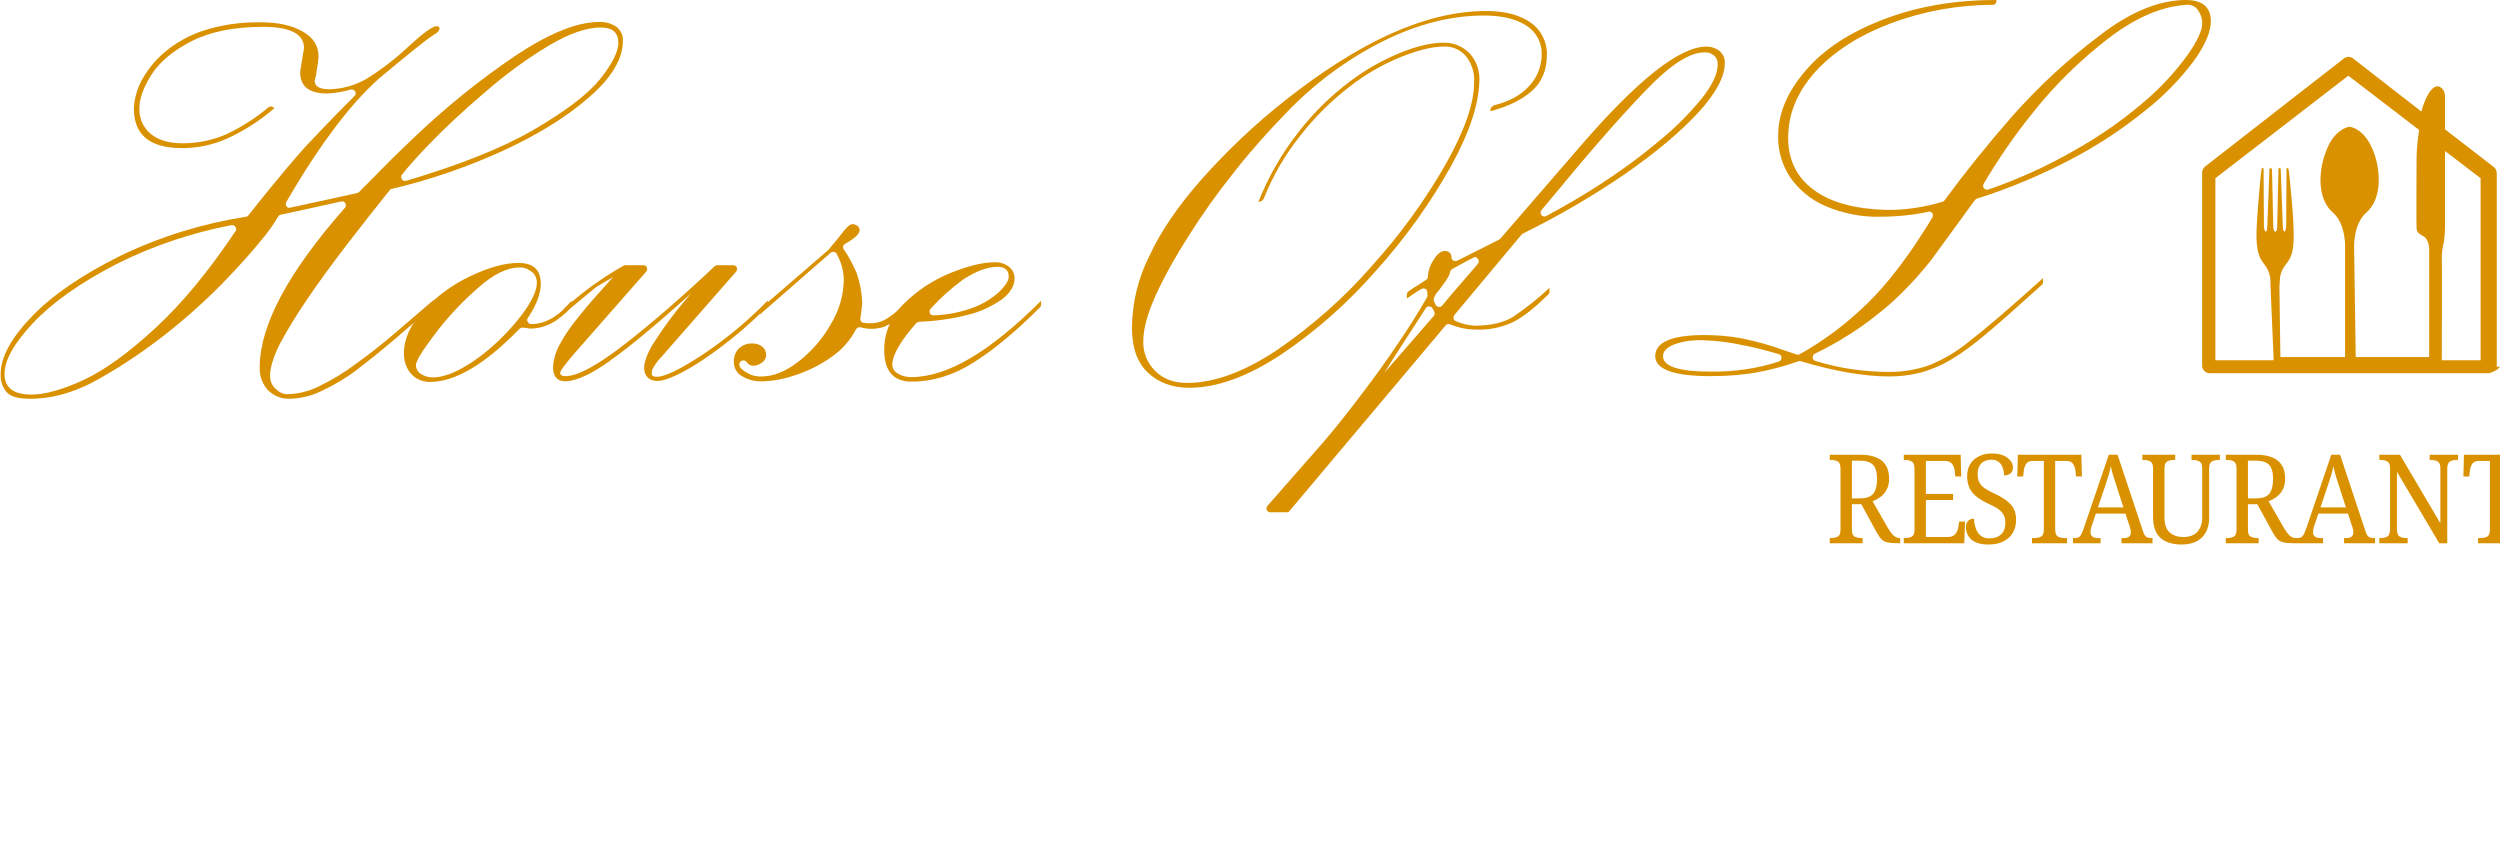
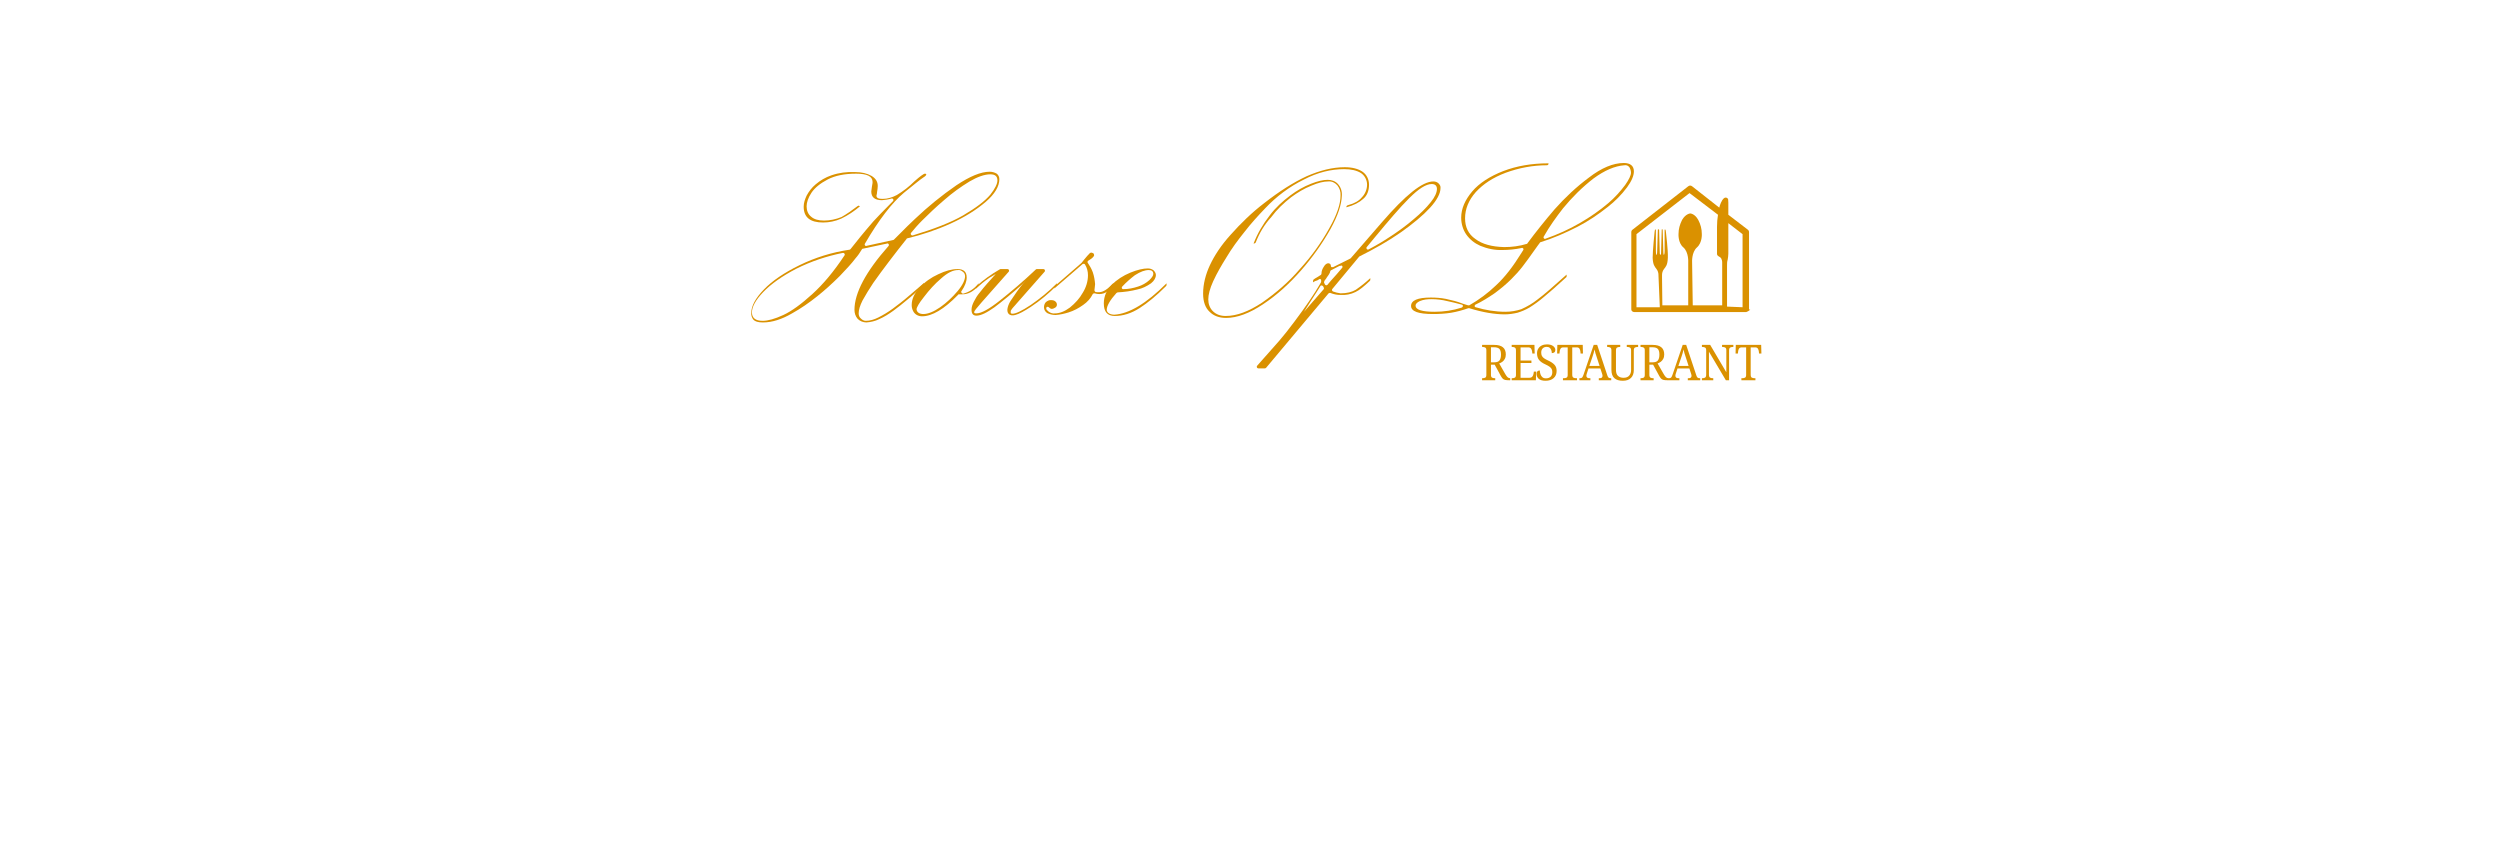
<svg xmlns="http://www.w3.org/2000/svg" version="1.1" id="Layer_1" x="0px" y="0px" viewBox="0 0 773 262.4" style="enable-background:new 0 0 773 262.4;" xml:space="preserve">
  <style type="text/css">
	.st0{fill:#DA9100;}
	.st1{fill-rule:evenodd;clip-rule:evenodd;fill:#DA9100;}
	.st2{font-family:'Cambria';}
- 	.st3{font-size:38.33px;}
- 	.st4{letter-spacing:-2.2;}
+ 	.st3{font-size:15.332px;}
</style>
-   <g id="Layer_2_1_">
-     <path class="st0" d="M83,33.2c0.4-0.3,0.9-0.4,1.3-0.1l0.6,0.3c-4.4,3.8-9.3,7-14.6,9.4c-4.4,2-9.2,3-14,3   c-10,0-14.9-4.1-14.9-12.2c0.1-2.9,0.9-5.8,2.2-8.4c1.8-3.3,4.1-6.3,7-8.8c3.6-3.1,7.7-5.4,12.2-6.9c5.8-1.9,11.9-2.7,18-2.6   c5.3,0,9.6,1,12.9,2.9s4.8,4.5,4.8,7.7c-0.1,1.5-0.3,3-0.6,4.4c-0.1,1-0.3,2.1-0.6,3.1c0,1.8,1.6,2.6,4.7,2.6   c3.9-0.1,7.7-1.2,11.1-3.1c4.9-3,9.4-6.5,13.5-10.4c4.4-4,7.2-6,8.3-6c0.7,0,1,0.2,1,0.6c0,0.8-0.7,1.5-2,2.2   c-2.7,1.8-7.7,5.9-15.2,12.1c-9.3,7.7-19.4,20.9-30.2,39.5c-0.3,0.6-0.1,1.3,0.4,1.6c0.3,0.2,0.6,0.2,0.9,0.1l20.6-4.5   c0.2,0,0.4-0.2,0.6-0.3l10.5-10.6l5.8-5.6c10-9.6,20.7-18.3,32.1-26c10.4-6.9,19-10.4,25.8-10.4c1.9-0.1,3.8,0.4,5.4,1.5   c1.3,1,2.1,2.6,2,4.3c0,5.6-3.5,11.5-10.6,17.6c-7,6.1-16.1,11.7-27.1,16.7c-10.9,4.9-22.2,8.8-33.8,11.5c-0.3,0.1-0.5,0.2-0.6,0.4   c-4.1,5.1-8.5,10.7-13.3,16.9c-4.8,6.3-9,12-12.4,17.1c-3,4.4-5.8,8.9-8.3,13.6c-2,4-3,7.3-3,9.9c0,1.5,0.6,2.9,1.7,3.9   c1,1,2.3,1.7,3.7,1.7c3.3-0.1,6.6-0.9,9.6-2.4c4-1.9,7.8-4.2,11.4-6.9c4.1-2.9,8.1-6.1,12-9.4l12-10.3v1.2c0,0.3-0.2,0.7-0.4,0.9   c-5,4.3-9.1,7.9-12.4,10.7s-6.9,5.7-10.7,8.6c-3.4,2.6-7.1,4.8-11,6.6c-3,1.5-6.4,2.3-9.8,2.4c-2.5,0.1-5-0.9-6.8-2.7   c-1.7-1.9-2.6-4.4-2.5-7c0-13,8.8-29.4,26.3-49.3c0.5-0.5,0.4-1.2,0-1.7c-0.3-0.3-0.7-0.4-1.1-0.3l-18.7,4.1   c-0.4,0.1-0.7,0.3-0.8,0.6c-1.5,2.5-3.1,4.8-5,7c-3.1,3.9-7.1,8.3-12,13.4c-5.5,5.6-11.4,10.9-17.5,15.7   c-6.2,4.9-12.8,9.4-19.6,13.3c-7.7,4.6-15.2,6.9-22.6,6.9c-3.7,0-6.1-0.7-7.3-2.1c-1.3-1.6-1.9-3.5-1.8-5.5c0-5.3,3.3-11.3,9.8-18   s15.7-12.9,27.4-18.7c12.3-5.9,25.3-9.9,38.7-12c0.3,0,0.6-0.2,0.7-0.4l3-3.8c6.6-8.2,11.5-14,14.6-17.4c2.7-2.9,7.7-8.2,15.2-15.7   c0.5-0.5,0.5-1.2,0-1.7c-0.3-0.3-0.8-0.4-1.2-0.3c-2.4,0.7-4.8,1.1-7.3,1.2c-5.6,0-8.3-2.2-8.3-6.7c0-0.1,0.2-1.4,0.6-3.7   s0.6-3.5,0.6-3.6c0-4.4-4.2-6.6-12.7-6.6c-8.9,0-16.3,1.5-22,4.4c-5.7,2.9-9.9,6.4-12.4,10.3c-2.5,3.9-3.8,7.4-3.8,10.5   c-0.1,3,1.1,5.9,3.5,7.9c2.3,1.9,5.6,2.9,9.9,2.9c4.6,0,9.2-0.9,13.5-2.8C74.5,39.4,78.9,36.6,83,33.2z M72.8,71.5   c0.4-0.5,0.2-1.3-0.3-1.7c-0.3-0.2-0.6-0.2-0.9-0.2C59.1,72,47,76.1,35.7,81.8c-11.1,5.8-19.6,11.8-25.5,18.1s-8.8,11.5-8.8,15.7   c0,4.3,2.8,6.4,8.3,6.4c4.2,0,9.6-1.5,16.1-4.5s14-8.4,22.5-16.3C56.3,93.8,64.5,83.9,72.8,71.5z M124.3,54   c-0.4,0.5-0.3,1.3,0.2,1.7c0.3,0.2,0.7,0.3,1.1,0.2c16.5-4.9,29.6-10.1,39.1-15.6c10.2-5.9,17.1-11.2,20.9-15.9   c3.8-4.8,5.6-8.5,5.6-11.1c0-3.2-1.8-4.8-5.4-4.8c-4.5,0-9.9,1.9-16.1,5.6c-7,4.2-13.5,9-19.6,14.3c-6.8,5.8-12.6,11.2-17.3,16.1   C129.3,48.1,126.5,51.2,124.3,54L124.3,54z" />
-     <path class="st0" d="M176.7,93v1.3c0,0.3-0.1,0.6-0.3,0.8c-3.7,4.3-7.8,6.4-12.3,6.5h-0.2l-1.3-0.2l-1-0.1c-0.4,0-0.7,0.1-1,0.4   c-10.7,11-19.9,16.4-27.7,16.4c-3,0-5.7-1.6-7-4.3c-0.7-1.4-1-2.9-1-4.5c0-4.5,2-9,6-13.3c4.1-4.4,9-8,14.5-10.6   c5.7-2.7,10.6-4.1,14.9-4.1c4.6,0,6.9,2.1,6.9,6.4c0,3.1-1.3,6.6-4,10.6c-0.4,0.6-0.2,1.3,0.4,1.7c0.2,0.1,0.4,0.2,0.6,0.2h0.3   C168.7,100.1,172.8,97.8,176.7,93z M160.6,82.7c-3.8,0-8.1,2.1-13,6.5c-4.9,4.3-9.3,9-13.2,14.2c-3.9,5.1-5.8,8.3-5.8,9.5   c0,1.1,0.6,2.1,1.5,2.7c1.1,0.7,2.4,1.1,3.7,1.1c3.6,0,7.9-1.8,13-5.3c5-3.5,9.5-7.8,13.4-12.6c3.9-4.8,5.8-8.7,5.8-11.4   c0-1.3-0.5-2.5-1.5-3.3C163.2,83.1,161.9,82.6,160.6,82.7z" />
-     <path class="st0" d="M174.3,97.2v-1.1c0-0.3,0.1-0.6,0.4-0.9c5.5-5,11.5-9.3,18-13c0.2-0.1,0.4-0.2,0.6-0.2h5.6   c0.7,0,1.2,0.5,1.2,1.2c0,0.3-0.1,0.6-0.3,0.8l-20.9,23.8c-3.8,4.3-5.7,6.8-5.7,7.5c0,0.7,0.6,1,1.7,1c3.7,0,9.8-3.3,18.3-9.9   s17.7-14.6,27.8-24.1c0.2-0.2,0.5-0.3,0.8-0.3h4.9c0.7,0,1.2,0.5,1.2,1.2c0,0.3-0.1,0.6-0.3,0.8l-21.9,25c-0.3,0.3-0.8,1-1.7,1.9   c-0.7,0.8-1.4,1.7-1.9,2.6c-0.4,0.6-0.6,1.3-0.6,2c0,0.7,0.5,1,1.6,1c2.5,0,7.2-2.3,14.1-6.8c7.3-4.9,14.1-10.5,20.2-16.8v1.2   c0,0.3-0.1,0.6-0.4,0.9c-6,6.1-12.6,11.5-19.7,16.3c-5,3.3-9.1,5.4-12.1,6.2c-4.4,1.2-7-1.5-5.7-5.9c0.6-2,1.5-3.9,2.7-5.7   c2.9-4.5,6.1-8.9,9.6-13l1.9-2.2l-3.7,3.3c-8.2,7.3-15.2,13.1-21.2,17.4c-5.9,4.3-10.6,6.4-14,6.5c-2.5,0-3.8-1.5-3.8-4.4   c0.1-2.2,0.7-4.3,1.7-6.3c1.3-2.5,2.8-4.9,4.5-7.1c1.9-2.4,3.8-4.8,5.9-7.2c2.1-2.3,4.2-4.7,6.4-7.2l-5.1,3l-0.1,0.1   C180.9,91.6,177.5,94.3,174.3,97.2z" />
-     <path class="st0" d="M235.4,95.2l20.7-17.9c0.1,0,0.1-0.1,0.1-0.1c1.6-1.9,3.1-3.7,4.4-5.4s2.3-2.5,3-2.5c0.5,0,1,0.2,1.5,0.5   c0.4,0.3,0.7,0.8,0.7,1.4c0,1.1-1.5,2.5-4.5,4.2c-0.6,0.3-0.8,1-0.5,1.6c0,0,0,0.1,0.1,0.1c1.6,2.3,2.9,4.8,4,7.4   c1,2.9,1.6,6,1.7,9.1v0.2c-0.2,1.7-0.3,3.3-0.6,4.6c-0.1,0.6,0.3,1.3,1,1.4c0,0,0,0,0,0c1.8,0.3,3.7,0.2,5.4-0.4   c2-0.7,4.8-2.8,8.3-6.4v1.3c0,0.3-0.1,0.6-0.3,0.8c-2.6,3.2-5,5.2-7.2,6c-2.3,0.7-4.7,0.8-7.1,0.1c-0.6-0.1-1.1,0.1-1.4,0.6   c-1.8,3.4-4.3,6.3-7.5,8.5c-3.5,2.5-7.3,4.4-11.3,5.7c-3.2,1.1-6.6,1.8-10,1.9c-2.3,0.1-4.5-0.4-6.5-1.6c-1.6-0.9-2.5-2.6-2.5-4.4   c-0.1-1.5,0.5-3,1.5-4.1c1.2-1.1,2.7-1.7,4.3-1.6c1.1,0,2.2,0.3,3,1c0.8,0.6,1.2,1.6,1.2,2.6c0,0.9-0.5,1.8-1.3,2.3   c-0.8,0.6-1.7,1-2.7,1c-0.8,0-1.5-0.4-2-1.1c-0.4-0.6-1.1-0.7-1.7-0.4c-0.3,0.2-0.5,0.5-0.6,0.9v0.2c0,0.8,0.7,1.6,2.1,2.4   c1.4,0.9,3.1,1.4,4.8,1.3c3.6,0,7.4-1.5,11.4-4.6c4.1-3.2,7.5-7.1,10-11.6c2.5-4.1,3.9-8.7,4-13.5c0-2.9-0.8-5.7-2.2-8.2   c-0.3-0.6-1-0.8-1.6-0.5c-0.1,0-0.2,0.1-0.2,0.1L235,97.2v-1.1C235,95.8,235.1,95.4,235.4,95.2z" />
-     <path class="st0" d="M321.9,93v1.2c0,0.3-0.1,0.6-0.4,0.9c-7.4,7.4-14.3,13.1-20.5,17c-6.3,4-12.7,5.9-19.1,5.9   c-5.7,0-8.5-3.3-8.5-9.8c0-5.4,2.2-10.6,6.1-14.3c4.1-4.1,9-7.3,14.4-9.5c5.5-2.2,10-3.3,13.5-3.3c1.7-0.1,3.3,0.4,4.6,1.4   c1.1,0.9,1.7,2.2,1.7,3.6c0,2.3-1.3,4.4-3.8,6.4c-3.2,2.2-6.7,3.9-10.5,4.8c-5,1.3-10.1,2-15.2,2.2c-0.3,0-0.6,0.2-0.9,0.4   c-4.9,5.6-7.4,9.9-7.4,12.9c0,1.1,0.7,2.2,1.7,2.7c1.3,0.8,2.7,1.1,4.2,1.1C292.9,116.6,306.2,108.7,321.9,93z M287.7,95.5   c-0.4,0.5-0.4,1.3,0.1,1.7c0.2,0.2,0.5,0.3,0.8,0.3c3.9-0.1,7.8-0.8,11.5-2.1c3.3-1.1,6.2-2.8,8.8-5.1c2-2,3-3.5,3-4.8   c0-2-1.2-3-3.5-3c-3,0-6.6,1.3-10.7,4C294,89.2,290.7,92.2,287.7,95.5z" />
-     <path class="st0" d="M390.8,61.3c-0.3,0.7-0.9,1.1-1.7,1.1l0,0c3.1-7.8,7.3-15.1,12.5-21.7c4.6-5.9,9.9-11.1,15.9-15.6   c4.9-3.7,10.3-6.7,16-9c5.1-2,9.4-2.9,12.8-2.9c3-0.1,6,1.1,8.1,3.3c2.2,2.4,3.3,5.7,3,9c-0.3,7-2.9,15.2-8.7,25.8   c-6.4,11.4-14,22.1-22.8,31.9c-8.7,10-18.6,18.9-29.6,26.3c-10.4,6.9-19.9,10.4-28.6,10.4c-5.2,0-9.5-1.6-12.8-4.7s-4.9-7.8-4.9-14   c0.1-7.6,1.9-15.1,5.3-21.9c3.5-7.6,8.8-15.4,16-23.6c7.9-8.9,16.6-17.2,26-24.6c11.5-9.1,22.4-16,32.8-20.7   c10.3-4.6,20.1-7,29.4-7c5.8,0,10.4,1.2,13.8,3.6c3.2,2.2,5.1,6,5,9.9c0,4.7-1.5,8.4-4.5,11.1c-3,2.7-7.3,4.9-13,6.4V34   c0.1-0.7,0.6-1.3,1.4-1.5c4.7-1.2,8.2-3.2,10.6-5.9c2.5-2.6,3.9-6.2,3.9-9.8c0.1-3.6-1.7-7-4.8-8.9c-3.2-2.1-7.5-3.1-13.1-3.1   c-10,0-20.4,2.6-31.1,7.9c-11.2,5.6-21.4,13.2-30.1,22.3c-5.6,5.8-11,11.8-16,18.2c-5.2,6.5-9.9,13.1-14.1,19.8   c-3.8,5.9-7.3,12.1-10.2,18.4c-2.5,5.6-3.8,10.3-3.8,14.1c-0.1,3.4,1.2,6.7,3.6,9.1c2.4,2.5,5.7,3.8,9.9,3.8   c8.4,0,17.7-3.4,27.9-10.2c10.8-7.4,20.7-16.1,29.3-26c8.7-9.6,16.4-20.2,22.8-31.4c5.9-10.5,8.8-18.9,8.8-25.3   c0.2-2.9-0.7-5.8-2.5-8.1c-1.7-2-4.3-3.2-7-3c-3.4,0-7.8,1.1-13.1,3.2c-5.7,2.3-11,5.4-15.8,9.1c-5.7,4.4-10.9,9.5-15.3,15.2   C397.4,47.7,393.6,54.3,390.8,61.3z" />
-     <path class="st0" d="M435,92.3v-1.2c0-0.4,0.2-0.8,0.5-1c0.5-0.4,1.4-1,2.7-1.8s2.3-1.5,2.8-1.8c0.3-0.2,0.5-0.5,0.5-0.9   c0.1-1.9,0.7-3.7,1.8-5.3c1.1-1.8,2.3-2.7,3.4-2.7c1.1-0.1,2,0.7,2.1,1.7c0,0.1,0,0.2,0,0.3c0,0.7,0.6,1.2,1.3,1.1   c0.2,0,0.3-0.1,0.5-0.1l12.9-6.5c0.1-0.1,0.3-0.2,0.4-0.3l24.4-28.2c17.9-20.8,31-31.2,39.4-31.2c1.5,0,2.9,0.5,4,1.4   c1.1,0.9,1.7,2.3,1.6,3.8c0,4.1-2.7,9.2-8.1,15.1s-13,12.3-22.6,19c-10.1,6.9-20.7,13.1-31.7,18.5c-0.1,0.1-0.3,0.2-0.4,0.3   l-20.8,24.9c-0.4,0.5-0.4,1.3,0.1,1.7c0.1,0.1,0.2,0.1,0.3,0.2c1.9,0.8,3.9,1.3,5.9,1.4c4.9,0,8.8-0.9,11.8-2.7   c4-2.7,7.8-5.7,11.3-9v1.2c0,0.3-0.1,0.6-0.4,0.9c-4.2,4.1-7.8,7-10.9,8.5c-3.6,1.7-7.6,2.5-11.6,2.3c-2.7,0-5.3-0.6-7.8-1.6   c-0.5-0.2-1.1-0.1-1.4,0.3L398.7,158c-0.2,0.3-0.6,0.4-0.9,0.4h-5c-0.7,0-1.2-0.5-1.2-1.2c0-0.3,0.1-0.6,0.3-0.8l17.2-19.6   c3.3-3.8,7.1-8.6,11.6-14.5s8.3-11.2,11.5-16c3.2-4.7,6.2-9.4,9-14.3c0.1-0.2,0.2-0.4,0.2-0.7l-0.1-1c0-0.7-0.6-1.2-1.3-1.1   c-0.2,0-0.4,0.1-0.6,0.2l-1.3,0.8C437,90.9,436,91.6,435,92.3z M443.4,96.2l-0.5-0.9c-0.4-0.6-1.1-0.7-1.7-0.4   c-0.1,0.1-0.3,0.2-0.3,0.3l-2.5,3.9c-2.2,3.4-4,6.2-5.5,8.5c-1.5,2.3-3.1,4.8-4.8,7.6l15.3-17.6C443.6,97.2,443.7,96.7,443.4,96.2   L443.4,96.2z M455.7,79.6c-2,1-4.2,2.2-6.7,3.6c-0.3,0.2-0.5,0.4-0.6,0.8c-0.1,0.5-0.3,1.1-0.6,1.6c-0.4,0.7-0.8,1.4-1.3,2   c-0.4,0.6-1,1.4-1.6,2.2c-0.7,0.7-1.3,1.6-1.6,2.6c0,0.2,0,0.3,0,0.5c0.2,0.5,0.4,1,0.7,1.5c0.4,0.5,1.1,0.7,1.7,0.3   c0.1-0.1,0.2-0.1,0.2-0.2c1.2-1.5,3.5-4.2,6.9-8.1c1.7-1.9,3.1-3.6,4.2-4.9c0.4-0.5,0.3-1.3-0.3-1.7   C456.5,79.4,456,79.4,455.7,79.6z M482.7,57.7l-6.1,7.3c-0.4,0.5-0.3,1.3,0.2,1.7c0.4,0.3,0.9,0.3,1.3,0.1   c5.7-3.1,11.3-6.3,16.5-9.7c6.5-4.2,12.7-8.7,18.6-13.7c4.8-3.9,9.2-8.3,13.1-13.1c3.2-4.1,4.8-7.5,4.8-10.3   c0.1-1.1-0.3-2.1-1.1-2.8c-0.8-0.7-1.9-1.1-3-1c-4.5,0-10.3,3.7-17.4,11C502.5,34.5,493.5,44.6,482.7,57.7L482.7,57.7z" />
-     <path class="st0" d="M596.3,69.2l1.2-2c0.3-0.6,0.2-1.3-0.4-1.6c-0.3-0.2-0.6-0.2-0.9-0.1c-4.8,1-9.7,1.5-14.6,1.5   c-5.9,0.2-11.8-1-17.2-3.3c-4.4-1.9-8.2-5-10.9-8.9c-2.5-3.8-3.8-8.3-3.7-12.8c0-7,2.9-13.7,8.6-20.3s13.7-11.8,24-15.7   C592.8,2,604.3,0,617.3,0v0.3c0,0.7-0.5,1.2-1.2,1.2c0,0,0,0,0,0c-10.8,0-21.6,2-31.7,5.8c-9.9,3.8-17.6,8.8-23.2,15   c-5.5,6.2-8.3,12.9-8.3,20.3c0,6.8,2.6,12.2,7.9,16.1c5.2,3.9,12.7,5.9,22.3,6.2c5.9,0.1,11.8-0.8,17.5-2.5   c0.3-0.1,0.5-0.2,0.6-0.4c6.4-8.7,13.4-17.4,21.1-26.2c8-9,16.8-17.2,26.5-24.5C658.5,3.7,667.6,0,675.9,0c5.1,0,7.7,2.2,7.7,6.6   c0,3.3-1.8,7.4-5.3,12.3c-4.3,5.7-9.4,10.9-15,15.3c-7.2,5.8-14.9,10.9-23.2,15.2c-9.2,4.8-18.9,8.9-28.8,12   c-0.2,0.1-0.4,0.2-0.6,0.4l-1.4,1.9c-6.1,8.4-10.1,13.9-12.1,16.6c-2.6,3.3-5.4,6.5-8.4,9.5c-3.9,4-8.3,7.6-12.9,10.9   c-4.7,3.3-9.6,6.2-14.8,8.7c-0.6,0.3-0.8,1-0.5,1.6c0.1,0.3,0.4,0.5,0.7,0.6c7.4,2.3,15.2,3.4,23,3.4c4.2,0,8.4-0.7,12.3-2.1   c4.6-1.9,8.8-4.4,12.6-7.6c4.7-3.6,12.2-10,22.5-19.3v1.2c0,0.3-0.1,0.7-0.4,0.9c-7.1,6.4-12.7,11.4-17,15c-3.5,3-7.2,5.8-11.2,8.2   c-2.9,1.7-6,3-9.2,3.9c-3.2,0.8-6.4,1.2-9.7,1.2c-7.8,0-16.9-1.6-27.4-4.7c-0.2-0.1-0.5-0.1-0.7,0c-4.3,1.5-8.7,2.7-13.2,3.5   c-4.6,0.8-9.4,1.1-14.1,1.1c-11.3,0-17-2.1-17-6.2c0-4.3,5.1-6.5,15.2-6.5c3.8,0,7.7,0.3,11.4,1c4.5,0.9,8.9,2.1,13.2,3.7l3.9,1.3   c0.3,0.1,0.7,0.1,1-0.1c7.6-4.2,14.5-9.5,20.7-15.5C583.5,87.9,589.8,79.7,596.3,69.2z M550,111.8c0.6-0.2,1-0.9,0.8-1.5   c-0.1-0.4-0.4-0.7-0.8-0.8c-3.7-1.1-7.5-2.1-11.3-2.8c-4.1-0.9-8.2-1.4-12.3-1.5c-3.1-0.1-6.1,0.3-9,1.4c-2.1,0.9-3.2,2.1-3.2,3.5   c0,3.2,4.9,4.8,14.7,4.8C536.1,115,543.2,114,550,111.8z M613.3,56.9c-0.3,0.6-0.1,1.3,0.5,1.6c0.3,0.2,0.7,0.2,1,0.1   c9.3-3.2,18.3-7.3,26.8-12.2c7.8-4.4,15.1-9.5,21.8-15.3c4.9-4.2,9.2-8.9,13-14.1c3-4.3,4.5-7.5,4.5-9.6c0.1-1.5-0.4-3-1.3-4.3   c-0.9-1.2-2.3-1.8-3.7-1.6c-7.5,0.5-15.5,3.9-23.9,10.3c-8.7,6.7-16.6,14.4-23.4,23C623,41.7,617.9,49.1,613.3,56.9L613.3,56.9z" />
-     <path class="st1" d="M767,111.4V55.1l-11-8.4v23.6c0,1.6-0.2,3.2-0.4,4.8c-0.4,1.5-0.6,3-0.6,4.6c0.1,1.2,0,25,0,31.7L767,111.4z    M703,111.4h-18V55.1l41.1-31.7L748,40.2c-0.5,3.1-0.8,6.2-0.8,9.3c0,0-0.1,20.1,0,21.1c0.1,1.1,0.4,1.5,2.2,2.5   c1.8,1.1,1.7,4.1,1.7,4.1v33.2h-22.7c-0.2-10.7-0.3-22-0.5-33.3c0,0-0.5-7.7,3.8-11.4c4.3-3.7,3.8-10.6,3.8-10.6   c-0.1-3.8-1-7.5-2.8-10.8c-2.8-4.9-6.2-5.1-6.2-5.1s-3.4,0.2-6.2,5.1c-1.7,3.4-2.7,7.1-2.8,10.8c0,0-0.5,6.9,3.8,10.6   c4.3,3.7,3.8,11.4,3.8,11.4v33.3h-20l-0.3-21.5l0.1-2c0-1.6,0.5-3.2,1.4-4.5c1.5-2,2.8-3.1,2.9-8.7c0.2-5.6-1.4-20.1-1.4-20.1   l-0.2-1.4c0,0-0.1-0.2-0.2-0.2c-0.2,0-0.4-0.1-0.4,0.1c0,0.2-0.1,16.6-0.1,16.6s0.1,2.6-0.5,2.9c-0.6,0.3-0.6-2.9-0.6-2.9   l-0.6-16.2c0,0,0-0.5-0.2-0.5c-0.2-0.1-0.4,0-0.5,0.2c0,0,0,0.1,0,0.2c0,0.4-0.4,18-0.4,18s0,1.1-0.6,1.3c-0.5-0.2-0.6-1.3-0.6-1.3   s-0.4-17.6-0.4-18c0-0.2-0.2-0.4-0.4-0.4c-0.1,0-0.1,0-0.2,0c-0.2,0.1-0.2,0.5-0.2,0.5l-0.6,16.2c0,0,0,3.2-0.6,2.9   c-0.6-0.3-0.5-2.9-0.5-2.9s-0.1-16.4-0.1-16.6s-0.3-0.1-0.4-0.1c-0.2,0-0.2,0.2-0.2,0.2l-0.2,1.4c0,0-1.5,14.5-1.4,20.1   c0.2,5.6,1.5,6.7,2.9,8.7c0.9,1.3,1.4,2.9,1.4,4.5v0.4l1,23.6L703,111.4L703,111.4z M756,30.8V40l14.9,11.5   c0.7,0.5,1.1,1.2,1.1,2.1v59.8h1l0,0c-0.9,1.3-3.3,2-3.3,2h-86.2c-1.3,0.1-2.4-0.8-2.6-2.1c0-0.1,0-0.2,0-0.3V53.4l0,0   c0-0.7,0.3-1.4,0.9-1.9l42.9-33.4c0.9-0.7,2.1-0.7,2.9,0l21.1,16.4c0.3-1.3,0.8-2.6,1.3-3.8c3.1-6.8,5.4-2.9,5.4-2.9   S756.1,28.2,756,30.8L756,30.8z" />
+   <g>
+     <g id="Layer_2_1_">
+       <path class="st0" d="M265.2,63.7c0.2-0.1,0.4-0.2,0.5,0l0.2,0.1c-1.8,1.5-3.7,2.8-5.8,3.8c-1.8,0.8-3.7,1.2-5.6,1.2    c-4,0-6-1.6-6-4.9c0-1.2,0.4-2.3,0.9-3.4c0.7-1.3,1.6-2.5,2.8-3.5c1.4-1.2,3.1-2.2,4.9-2.8c2.3-0.8,4.8-1.1,7.2-1    c2.1,0,3.8,0.4,5.2,1.2c1.3,0.8,1.9,1.8,1.9,3.1c0,0.6-0.1,1.2-0.2,1.8c0,0.4-0.1,0.8-0.2,1.2c0,0.7,0.6,1,1.9,1    c1.6,0,3.1-0.5,4.4-1.2c2-1.2,3.8-2.6,5.4-4.2c1.8-1.6,2.9-2.4,3.3-2.4c0.3,0,0.4,0.1,0.4,0.2c0,0.3-0.3,0.6-0.8,0.9    c-1.1,0.7-3.1,2.4-6.1,4.8c-3.7,3.1-7.8,8.4-12.1,15.8c-0.1,0.2,0,0.5,0.2,0.6c0.1,0.1,0.2,0.1,0.4,0l8.2-1.8    c0.1,0,0.2-0.1,0.2-0.1l4.2-4.2l2.3-2.2c4-3.8,8.3-7.3,12.8-10.4c4.2-2.8,7.6-4.2,10.3-4.2c0.8,0,1.5,0.2,2.2,0.6    c0.5,0.4,0.8,1,0.8,1.7c0,2.2-1.4,4.6-4.2,7c-2.8,2.4-6.4,4.7-10.8,6.7c-4.4,2-8.9,3.5-13.5,4.6c-0.1,0-0.2,0.1-0.2,0.2    c-1.6,2-3.4,4.3-5.3,6.8c-1.9,2.5-3.6,4.8-5,6.8c-1.2,1.8-2.3,3.6-3.3,5.4c-0.8,1.6-1.2,2.9-1.2,4c0,0.6,0.2,1.2,0.7,1.6    c0.4,0.4,0.9,0.7,1.5,0.7c1.3,0,2.6-0.4,3.8-1c1.6-0.8,3.1-1.7,4.6-2.8c1.6-1.2,3.2-2.4,4.8-3.8l4.8-4.1V88c0,0.1-0.1,0.3-0.2,0.4    c-2,1.7-3.6,3.2-5,4.3c-1.3,1.1-2.8,2.3-4.3,3.4c-1.4,1-2.8,1.9-4.4,2.6c-1.2,0.6-2.6,0.9-3.9,1c-1,0-2-0.4-2.7-1.1    c-0.7-0.8-1-1.8-1-2.8c0-5.2,3.5-11.8,10.5-19.7c0.2-0.2,0.2-0.5,0-0.7c-0.1-0.1-0.3-0.2-0.4-0.1l-7.5,1.6c-0.2,0-0.3,0.1-0.3,0.2    c-0.6,1-1.2,1.9-2,2.8c-1.2,1.6-2.8,3.3-4.8,5.4c-2.2,2.2-4.6,4.4-7,6.3c-2.5,2-5.1,3.8-7.8,5.3c-3.1,1.8-6.1,2.8-9,2.8    c-1.5,0-2.4-0.3-2.9-0.8c-0.5-0.6-0.8-1.4-0.7-2.2c0-2.1,1.3-4.5,3.9-7.2c2.6-2.7,6.3-5.2,11-7.5c4.9-2.4,10.1-4,15.5-4.8    c0.1,0,0.2-0.1,0.3-0.2l1.2-1.5c2.6-3.3,4.6-5.6,5.8-7c1.1-1.2,3.1-3.3,6.1-6.3c0.2-0.2,0.2-0.5,0-0.7c-0.1-0.1-0.3-0.2-0.5-0.1    c-1,0.3-1.9,0.4-2.9,0.5c-2.2,0-3.3-0.9-3.3-2.7c0,0,0.1-0.6,0.2-1.5c0.2-0.9,0.2-1.4,0.2-1.4c0-1.8-1.7-2.6-5.1-2.6    c-3.6,0-6.5,0.6-8.8,1.8c-2.3,1.2-4,2.6-5,4.1s-1.5,3-1.5,4.2c0,1.2,0.4,2.4,1.4,3.2c0.9,0.8,2.2,1.2,4,1.2c1.8,0,3.7-0.4,5.4-1.1    C261.8,66.2,263.5,65,265.2,63.7z M261.1,79c0.2-0.2,0.1-0.5-0.1-0.7c-0.1-0.1-0.2-0.1-0.4-0.1c-5,1-9.8,2.6-14.4,4.9    c-4.4,2.3-7.8,4.7-10.2,7.2c-2.4,2.5-3.5,4.6-3.5,6.3c0,1.7,1.1,2.6,3.3,2.6c1.7,0,3.8-0.6,6.4-1.8c2.6-1.2,5.6-3.4,9-6.5    C254.5,87.9,257.8,84,261.1,79z M281.7,72c-0.2,0.2-0.1,0.5,0.1,0.7c0.1,0.1,0.3,0.1,0.4,0.1c6.6-2,11.8-4,15.6-6.2    c4.1-2.4,6.8-4.5,8.4-6.4c1.5-1.9,2.2-3.4,2.2-4.4c0-1.3-0.7-1.9-2.2-1.9c-1.8,0-4,0.8-6.4,2.2c-2.8,1.7-5.4,3.6-7.8,5.7    c-2.7,2.3-5,4.5-6.9,6.4C283.7,69.6,282.6,70.9,281.7,72L281.7,72z" />
+       <path class="st0" d="M302.6,87.6v0.5c0,0.1,0,0.2-0.1,0.3c-1.5,1.7-3.1,2.6-4.9,2.6h-0.1L297,91l-0.4,0c-0.2,0-0.3,0-0.4,0.2    c-4.3,4.4-8,6.6-11.1,6.6c-1.2,0-2.3-0.6-2.8-1.7c-0.3-0.6-0.4-1.2-0.4-1.8c0-1.8,0.8-3.6,2.4-5.3c1.6-1.8,3.6-3.2,5.8-4.2    c2.3-1.1,4.2-1.6,6-1.6c1.8,0,2.8,0.8,2.8,2.6c0,1.2-0.5,2.6-1.6,4.2c-0.2,0.2-0.1,0.5,0.2,0.7c0.1,0,0.2,0.1,0.2,0.1h0.1    C299.4,90.4,301.1,89.5,302.6,87.6z M296.2,83.5c-1.5,0-3.2,0.8-5.2,2.6c-2,1.7-3.7,3.6-5.3,5.7c-1.6,2-2.3,3.3-2.3,3.8    c0,0.4,0.2,0.8,0.6,1.1c0.4,0.3,1,0.4,1.5,0.4c1.4,0,3.2-0.7,5.2-2.1c2-1.4,3.8-3.1,5.4-5s2.3-3.5,2.3-4.6c0-0.5-0.2-1-0.6-1.3    C297.2,83.6,296.7,83.4,296.2,83.5z" />
+       <path class="st0" d="M301.7,89.3v-0.4c0-0.1,0-0.2,0.2-0.4c2.2-2,4.6-3.7,7.2-5.2c0.1,0,0.2-0.1,0.2-0.1h2.2    c0.3,0,0.5,0.2,0.5,0.5c0,0.1,0,0.2-0.1,0.3l-8.4,9.5c-1.5,1.7-2.3,2.7-2.3,3s0.2,0.4,0.7,0.4c1.5,0,3.9-1.3,7.3-4    s7.1-5.8,11.1-9.6c0.1-0.1,0.2-0.1,0.3-0.1h2c0.3,0,0.5,0.2,0.5,0.5c0,0.1,0,0.2-0.1,0.3l-8.8,10c-0.1,0.1-0.3,0.4-0.7,0.8    c-0.3,0.3-0.6,0.7-0.8,1c-0.2,0.2-0.2,0.5-0.2,0.8s0.2,0.4,0.6,0.4c1,0,2.9-0.9,5.6-2.7c2.9-2,5.6-4.2,8.1-6.7V88    c0,0.1,0,0.2-0.2,0.4c-2.4,2.4-5,4.6-7.9,6.5c-2,1.3-3.6,2.2-4.8,2.5c-1.8,0.5-2.8-0.6-2.3-2.4c0.2-0.8,0.6-1.6,1.1-2.3    c1.2-1.8,2.4-3.6,3.8-5.2l0.8-0.9L316,88c-3.3,2.9-6.1,5.2-8.5,7c-2.4,1.7-4.2,2.6-5.6,2.6c-1,0-1.5-0.6-1.5-1.8    c0-0.9,0.3-1.7,0.7-2.5c0.5-1,1.1-2,1.8-2.8c0.8-1,1.5-1.9,2.4-2.9c0.8-0.9,1.7-1.9,2.6-2.9l-2,1.2l0,0    C304.3,87,303,88.1,301.7,89.3z" />
+       <path class="st0" d="M326.1,88.5l8.3-7.2c0,0,0,0,0,0c0.6-0.8,1.2-1.5,1.8-2.2s0.9-1,1.2-1c0.2,0,0.4,0.1,0.6,0.2    c0.2,0.1,0.3,0.3,0.3,0.6c0,0.4-0.6,1-1.8,1.7c-0.2,0.1-0.3,0.4-0.2,0.6c0,0,0,0,0,0c0.6,0.9,1.2,1.9,1.6,3    c0.4,1.2,0.6,2.4,0.7,3.6v0.1c-0.1,0.7-0.1,1.3-0.2,1.8c0,0.2,0.1,0.5,0.4,0.6l0,0c0.7,0.1,1.5,0.1,2.2-0.2    c0.8-0.3,1.9-1.1,3.3-2.6v0.5c0,0.1,0,0.2-0.1,0.3c-1,1.3-2,2.1-2.9,2.4c-0.9,0.3-1.9,0.3-2.8,0c-0.2,0-0.4,0-0.6,0.2    c-0.7,1.4-1.7,2.5-3,3.4c-1.4,1-2.9,1.8-4.5,2.3c-1.3,0.4-2.6,0.7-4,0.8c-0.9,0-1.8-0.2-2.6-0.6c-0.6-0.4-1-1-1-1.8    c0-0.6,0.2-1.2,0.6-1.6c0.5-0.4,1.1-0.7,1.7-0.6c0.4,0,0.9,0.1,1.2,0.4c0.3,0.2,0.5,0.6,0.5,1c0,0.4-0.2,0.7-0.5,0.9    c-0.3,0.2-0.7,0.4-1.1,0.4c-0.3,0-0.6-0.2-0.8-0.4c-0.2-0.2-0.4-0.3-0.7-0.2c-0.1,0.1-0.2,0.2-0.2,0.4v0.1c0,0.3,0.3,0.6,0.8,1    c0.6,0.4,1.2,0.6,1.9,0.5c1.4,0,3-0.6,4.6-1.8c1.6-1.3,3-2.8,4-4.6c1-1.6,1.6-3.5,1.6-5.4c0-1.2-0.3-2.3-0.9-3.3    c-0.1-0.2-0.4-0.3-0.6-0.2c0,0-0.1,0-0.1,0l-8.8,7.6v-0.4C326,88.7,326,88.6,326.1,88.5z" />
+       <path class="st0" d="M360.7,87.6v0.5c0,0.1,0,0.2-0.2,0.4c-3,3-5.7,5.2-8.2,6.8c-2.5,1.6-5.1,2.4-7.6,2.4c-2.3,0-3.4-1.3-3.4-3.9    c0-2.2,0.9-4.2,2.4-5.7c1.6-1.6,3.6-2.9,5.8-3.8c2.2-0.9,4-1.3,5.4-1.3c0.7,0,1.3,0.2,1.8,0.6c0.4,0.4,0.7,0.9,0.7,1.4    c0,0.9-0.5,1.8-1.5,2.6c-1.3,0.9-2.7,1.6-4.2,1.9c-2,0.5-4,0.8-6.1,0.9c-0.1,0-0.2,0.1-0.4,0.2c-2,2.2-3,4-3,5.2    c0,0.4,0.3,0.9,0.7,1.1c0.5,0.3,1.1,0.4,1.7,0.4C349.1,97,354.4,93.9,360.7,87.6z M347,88.6c-0.2,0.2-0.2,0.5,0,0.7    c0.1,0.1,0.2,0.1,0.3,0.1c1.6,0,3.1-0.3,4.6-0.8c1.3-0.4,2.5-1.1,3.5-2c0.8-0.8,1.2-1.4,1.2-1.9c0-0.8-0.5-1.2-1.4-1.2    c-1.2,0-2.6,0.5-4.3,1.6C349.6,86.1,348.2,87.3,347,88.6z" />
+       <path class="st0" d="M388.3,74.9c-0.1,0.3-0.4,0.4-0.7,0.4l0,0c1.2-3.1,2.9-6,5-8.7c1.8-2.4,4-4.4,6.4-6.2c2-1.5,4.1-2.7,6.4-3.6    c2-0.8,3.8-1.2,5.1-1.2c1.2,0,2.4,0.4,3.2,1.3c0.9,1,1.3,2.3,1.2,3.6c-0.1,2.8-1.2,6.1-3.5,10.3c-2.6,4.6-5.6,8.8-9.1,12.8    c-3.5,4-7.4,7.6-11.8,10.5c-4.2,2.8-8,4.2-11.4,4.2c-2.1,0-3.8-0.6-5.1-1.9c-1.3-1.2-2-3.1-2-5.6c0-3,0.8-6,2.1-8.8    c1.4-3,3.5-6.2,6.4-9.4c3.2-3.6,6.6-6.9,10.4-9.8c4.6-3.6,9-6.4,13.1-8.3c4.1-1.8,8-2.8,11.8-2.8c2.3,0,4.2,0.5,5.5,1.4    c1.3,0.9,2,2.4,2,4c0,1.9-0.6,3.4-1.8,4.4c-1.2,1.1-2.9,2-5.2,2.6V64c0-0.3,0.2-0.5,0.6-0.6c1.9-0.5,3.3-1.3,4.2-2.4    c1-1,1.6-2.5,1.6-3.9c0-1.4-0.7-2.8-1.9-3.6c-1.3-0.8-3-1.2-5.2-1.2c-4,0-8.2,1-12.4,3.2c-4.5,2.2-8.6,5.3-12,8.9    c-2.2,2.3-4.4,4.7-6.4,7.3c-2.1,2.6-4,5.2-5.6,7.9c-1.5,2.4-2.9,4.8-4.1,7.4c-1,2.2-1.5,4.1-1.5,5.6c0,1.4,0.5,2.7,1.4,3.6    c1,1,2.3,1.5,4,1.5c3.4,0,7.1-1.4,11.2-4.1c4.3-3,8.3-6.4,11.7-10.4c3.5-3.8,6.6-8.1,9.1-12.6c2.4-4.2,3.5-7.6,3.5-10.1    c0.1-1.2-0.3-2.3-1-3.2c-0.7-0.8-1.7-1.3-2.8-1.2c-1.4,0-3.1,0.4-5.2,1.3c-2.3,0.9-4.4,2.2-6.3,3.6c-2.3,1.8-4.4,3.8-6.1,6.1    C390.9,69.5,389.4,72.1,388.3,74.9z" />
+       <path class="st0" d="M406,87.3v-0.5c0-0.2,0.1-0.3,0.2-0.4c0.2-0.2,0.6-0.4,1.1-0.7c0.5-0.3,0.9-0.6,1.1-0.7    c0.1-0.1,0.2-0.2,0.2-0.4c0-0.8,0.3-1.5,0.7-2.1c0.4-0.7,0.9-1.1,1.4-1.1c0.4,0,0.8,0.3,0.8,0.7c0,0,0,0.1,0,0.1    c0,0.3,0.2,0.5,0.5,0.4c0.1,0,0.1,0,0.2,0l5.2-2.6c0,0,0.1-0.1,0.2-0.1l9.8-11.3c7.2-8.3,12.4-12.5,15.8-12.5    c0.6,0,1.2,0.2,1.6,0.6c0.4,0.4,0.7,0.9,0.6,1.5c0,1.6-1.1,3.7-3.2,6c-2.2,2.4-5.2,4.9-9,7.6c-4,2.8-8.3,5.2-12.7,7.4    c0,0-0.1,0.1-0.2,0.1l-8.3,10c-0.2,0.2-0.2,0.5,0,0.7c0,0,0.1,0,0.1,0.1c0.8,0.3,1.6,0.5,2.4,0.6c2,0,3.5-0.4,4.7-1.1    c1.6-1.1,3.1-2.3,4.5-3.6v0.5c0,0.1,0,0.2-0.2,0.4c-1.7,1.6-3.1,2.8-4.4,3.4c-1.4,0.7-3,1-4.6,0.9c-1.1,0-2.1-0.2-3.1-0.6    c-0.2-0.1-0.4,0-0.6,0.1l-19.3,23c-0.1,0.1-0.2,0.2-0.4,0.2h-2c-0.3,0-0.5-0.2-0.5-0.5c0-0.1,0-0.2,0.1-0.3l6.9-7.8    c1.3-1.5,2.8-3.4,4.6-5.8s3.3-4.5,4.6-6.4c1.3-1.9,2.5-3.8,3.6-5.7c0-0.1,0.1-0.2,0.1-0.3l0-0.4c0-0.3-0.2-0.5-0.5-0.4    c-0.1,0-0.2,0-0.2,0.1l-0.5,0.3C406.8,86.8,406.4,87,406,87.3z M409.3,88.9l-0.2-0.4c-0.2-0.2-0.4-0.3-0.7-0.2    c0,0-0.1,0.1-0.1,0.1l-1,1.6c-0.9,1.4-1.6,2.5-2.2,3.4c-0.6,0.9-1.2,1.9-1.9,3l6.1-7C409.4,89.3,409.4,89.1,409.3,88.9L409.3,88.9    z M414.2,82.2c-0.8,0.4-1.7,0.9-2.7,1.4c-0.1,0.1-0.2,0.2-0.2,0.3c0,0.2-0.1,0.4-0.2,0.6c-0.2,0.3-0.3,0.6-0.5,0.8    c-0.2,0.2-0.4,0.6-0.6,0.9c-0.3,0.3-0.5,0.6-0.6,1c0,0.1,0,0.1,0,0.2c0.1,0.2,0.2,0.4,0.3,0.6c0.2,0.2,0.4,0.3,0.7,0.1    c0,0,0.1,0,0.1-0.1c0.5-0.6,1.4-1.7,2.8-3.2c0.7-0.8,1.2-1.4,1.7-2c0.2-0.2,0.1-0.5-0.1-0.7C414.6,82.2,414.4,82.2,414.2,82.2z     M425,73.5l-2.4,2.9c-0.2,0.2-0.1,0.5,0.1,0.7c0.2,0.1,0.4,0.1,0.5,0c2.3-1.2,4.5-2.5,6.6-3.9c2.6-1.7,5.1-3.5,7.4-5.5    c1.9-1.6,3.7-3.3,5.2-5.2c1.3-1.6,1.9-3,1.9-4.1c0-0.4-0.1-0.8-0.4-1.1c-0.3-0.3-0.8-0.4-1.2-0.4c-1.8,0-4.1,1.5-7,4.4    S429.4,68.2,425,73.5L425,73.5z" />
+       <path class="st0" d="M470.5,78.1l0.5-0.8c0.1-0.2,0.1-0.5-0.2-0.6c-0.1-0.1-0.2-0.1-0.4,0c-1.9,0.4-3.9,0.6-5.8,0.6    c-2.4,0.1-4.7-0.4-6.9-1.3c-1.8-0.8-3.3-2-4.4-3.6c-1-1.5-1.5-3.3-1.5-5.1c0-2.8,1.2-5.5,3.4-8.1s5.5-4.7,9.6-6.3    c4.2-1.6,8.8-2.4,14-2.4v0.1c0,0.3-0.2,0.5-0.5,0.5l0,0c-4.3,0-8.6,0.8-12.7,2.3c-4,1.5-7,3.5-9.3,6c-2.2,2.5-3.3,5.2-3.3,8.1    c0,2.7,1,4.9,3.2,6.4c2.1,1.6,5.1,2.4,8.9,2.5c2.4,0,4.7-0.3,7-1c0.1,0,0.2-0.1,0.2-0.2c2.6-3.5,5.4-7,8.4-10.5    c3.2-3.6,6.7-6.9,10.6-9.8c3.9-3,7.5-4.5,10.8-4.5c2,0,3.1,0.9,3.1,2.6c0,1.3-0.7,3-2.1,4.9c-1.7,2.3-3.8,4.4-6,6.1    c-2.9,2.3-6,4.4-9.3,6.1c-3.7,1.9-7.6,3.6-11.5,4.8c-0.1,0-0.2,0.1-0.2,0.2l-0.6,0.8c-2.4,3.4-4,5.6-4.8,6.6    c-1,1.3-2.2,2.6-3.4,3.8c-1.6,1.6-3.3,3-5.2,4.4c-1.9,1.3-3.8,2.5-5.9,3.5c-0.2,0.1-0.3,0.4-0.2,0.6c0,0.1,0.2,0.2,0.3,0.2    c3,0.9,6.1,1.4,9.2,1.4c1.7,0,3.4-0.3,4.9-0.8c1.8-0.8,3.5-1.8,5-3c1.9-1.4,4.9-4,9-7.7v0.5c0,0.1,0,0.3-0.2,0.4    c-2.8,2.6-5.1,4.6-6.8,6c-1.4,1.2-2.9,2.3-4.5,3.3c-1.2,0.7-2.4,1.2-3.7,1.6c-1.3,0.3-2.6,0.5-3.9,0.5c-3.1,0-6.8-0.6-11-1.9    c-0.1,0-0.2,0-0.3,0c-1.7,0.6-3.5,1.1-5.3,1.4c-1.8,0.3-3.8,0.4-5.6,0.4c-4.5,0-6.8-0.8-6.8-2.5c0-1.7,2-2.6,6.1-2.6    c1.5,0,3.1,0.1,4.6,0.4c1.8,0.4,3.6,0.8,5.3,1.5l1.6,0.5c0.1,0,0.3,0,0.4,0c3-1.7,5.8-3.8,8.3-6.2    C465.4,85.6,467.9,82.3,470.5,78.1z M452,95.1c0.2-0.1,0.4-0.4,0.3-0.6c0-0.2-0.2-0.3-0.3-0.3c-1.5-0.4-3-0.8-4.5-1.1    c-1.6-0.4-3.3-0.6-4.9-0.6c-1.2,0-2.4,0.1-3.6,0.6c-0.8,0.4-1.3,0.8-1.3,1.4c0,1.3,2,1.9,5.9,1.9C446.4,96.4,449.2,96,452,95.1z     M477.3,73.2c-0.1,0.2,0,0.5,0.2,0.6c0.1,0.1,0.3,0.1,0.4,0c3.7-1.3,7.3-2.9,10.7-4.9c3.1-1.8,6-3.8,8.7-6.1    c2-1.7,3.7-3.6,5.2-5.6c1.2-1.7,1.8-3,1.8-3.8c0-0.6-0.2-1.2-0.5-1.7c-0.4-0.5-0.9-0.7-1.5-0.6c-3,0.2-6.2,1.6-9.6,4.1    c-3.5,2.7-6.6,5.8-9.4,9.2C481.2,67.1,479.1,70,477.3,73.2L477.3,73.2z" />
+       <path class="st1" d="M538.8,95V72.4l-4.4-3.4v9.4c0,0.6-0.1,1.3-0.2,1.9c-0.2,0.6-0.2,1.2-0.2,1.8c0,0.5,0,10,0,12.7L538.8,95z     M513.2,95H506V72.4l16.4-12.7l8.8,6.7c-0.2,1.2-0.3,2.5-0.3,3.7c0,0,0,8,0,8.4c0,0.4,0.2,0.6,0.9,1c0.7,0.4,0.7,1.6,0.7,1.6v13.3    h-9.1c-0.1-4.3-0.1-8.8-0.2-13.3c0,0-0.2-3.1,1.5-4.6s1.5-4.2,1.5-4.2c0-1.5-0.4-3-1.1-4.3c-1.1-2-2.5-2-2.5-2s-1.4,0.1-2.5,2    c-0.7,1.4-1.1,2.8-1.1,4.3c0,0-0.2,2.8,1.5,4.2c1.7,1.5,1.5,4.6,1.5,4.6v13.3h-8l-0.1-8.6l0-0.8c0-0.6,0.2-1.3,0.6-1.8    c0.6-0.8,1.1-1.2,1.2-3.5c0.1-2.2-0.6-8-0.6-8l-0.1-0.6c0,0,0-0.1-0.1-0.1c-0.1,0-0.2,0-0.2,0c0,0.1,0,6.6,0,6.6s0,1-0.2,1.2    c-0.2,0.1-0.2-1.2-0.2-1.2l-0.2-6.5c0,0,0-0.2-0.1-0.2c-0.1,0-0.2,0-0.2,0.1c0,0,0,0,0,0.1c0,0.2-0.2,7.2-0.2,7.2s0,0.4-0.2,0.5    c-0.2-0.1-0.2-0.5-0.2-0.5s-0.2-7-0.2-7.2c0-0.1-0.1-0.2-0.2-0.2c0,0,0,0-0.1,0c-0.1,0-0.1,0.2-0.1,0.2l-0.2,6.5    c0,0,0,1.3-0.2,1.2c-0.2-0.1-0.2-1.2-0.2-1.2s0-6.6,0-6.6c0-0.1-0.1,0-0.2,0c-0.1,0-0.1,0.1-0.1,0.1l-0.1,0.6c0,0-0.6,5.8-0.6,8    c0.1,2.2,0.6,2.7,1.2,3.5c0.4,0.5,0.6,1.2,0.6,1.8v0.2l0.4,9.4V95L513.2,95z M534.4,62.7v3.7l6,4.6c0.3,0.2,0.4,0.5,0.4,0.8v23.9    h0.4l0,0c-0.4,0.5-1.3,0.8-1.3,0.8h-34.5c-0.5,0-1-0.3-1-0.8c0,0,0-0.1,0-0.1V71.8l0,0c0-0.3,0.1-0.6,0.4-0.8l17.2-13.4    c0.4-0.3,0.8-0.3,1.2,0l8.4,6.6c0.1-0.5,0.3-1,0.5-1.5c1.2-2.7,2.2-1.2,2.2-1.2S534.4,61.7,534.4,62.7L534.4,62.7z" />
+     </g>
+     <text transform="matrix(0.91 0 0 1 457.7344 117.5786)" class="st0 st2 st3">RE</text>
+     <text transform="matrix(0.91 0 0 1 474.4277 117.5786)" class="st0 st2 st3">S</text>
+     <text transform="matrix(0.91 0 0 1 481.1758 117.5786)" class="st0 st2 st3">T</text>
+     <text transform="matrix(0.91 0 0 1 488.3477 117.5786)" class="st0 st2 st3">A</text>
+     <text transform="matrix(0.91 0 0 1 496.7119 117.5786)" class="st0 st2 st3">URANT</text>
  </g>
-   <text transform="matrix(0.91 0 0 1 564.4453 167.9697)" class="st0 st2 st3">RE</text>
-   <text transform="matrix(0.91 0 0 1 606.1777 167.9697)" class="st0 st2 st3">S</text>
-   <text transform="matrix(0.91 0 0 1 623.0493 167.9697)" class="st0 st2 st3 st4">T</text>
-   <text transform="matrix(0.91 0 0 1 640.976 167.9697)" class="st0 st2 st3">A</text>
-   <text transform="matrix(0.91 0 0 1 661.8881 167.9697)" class="st0 st2 st3">URANT</text>
</svg>
